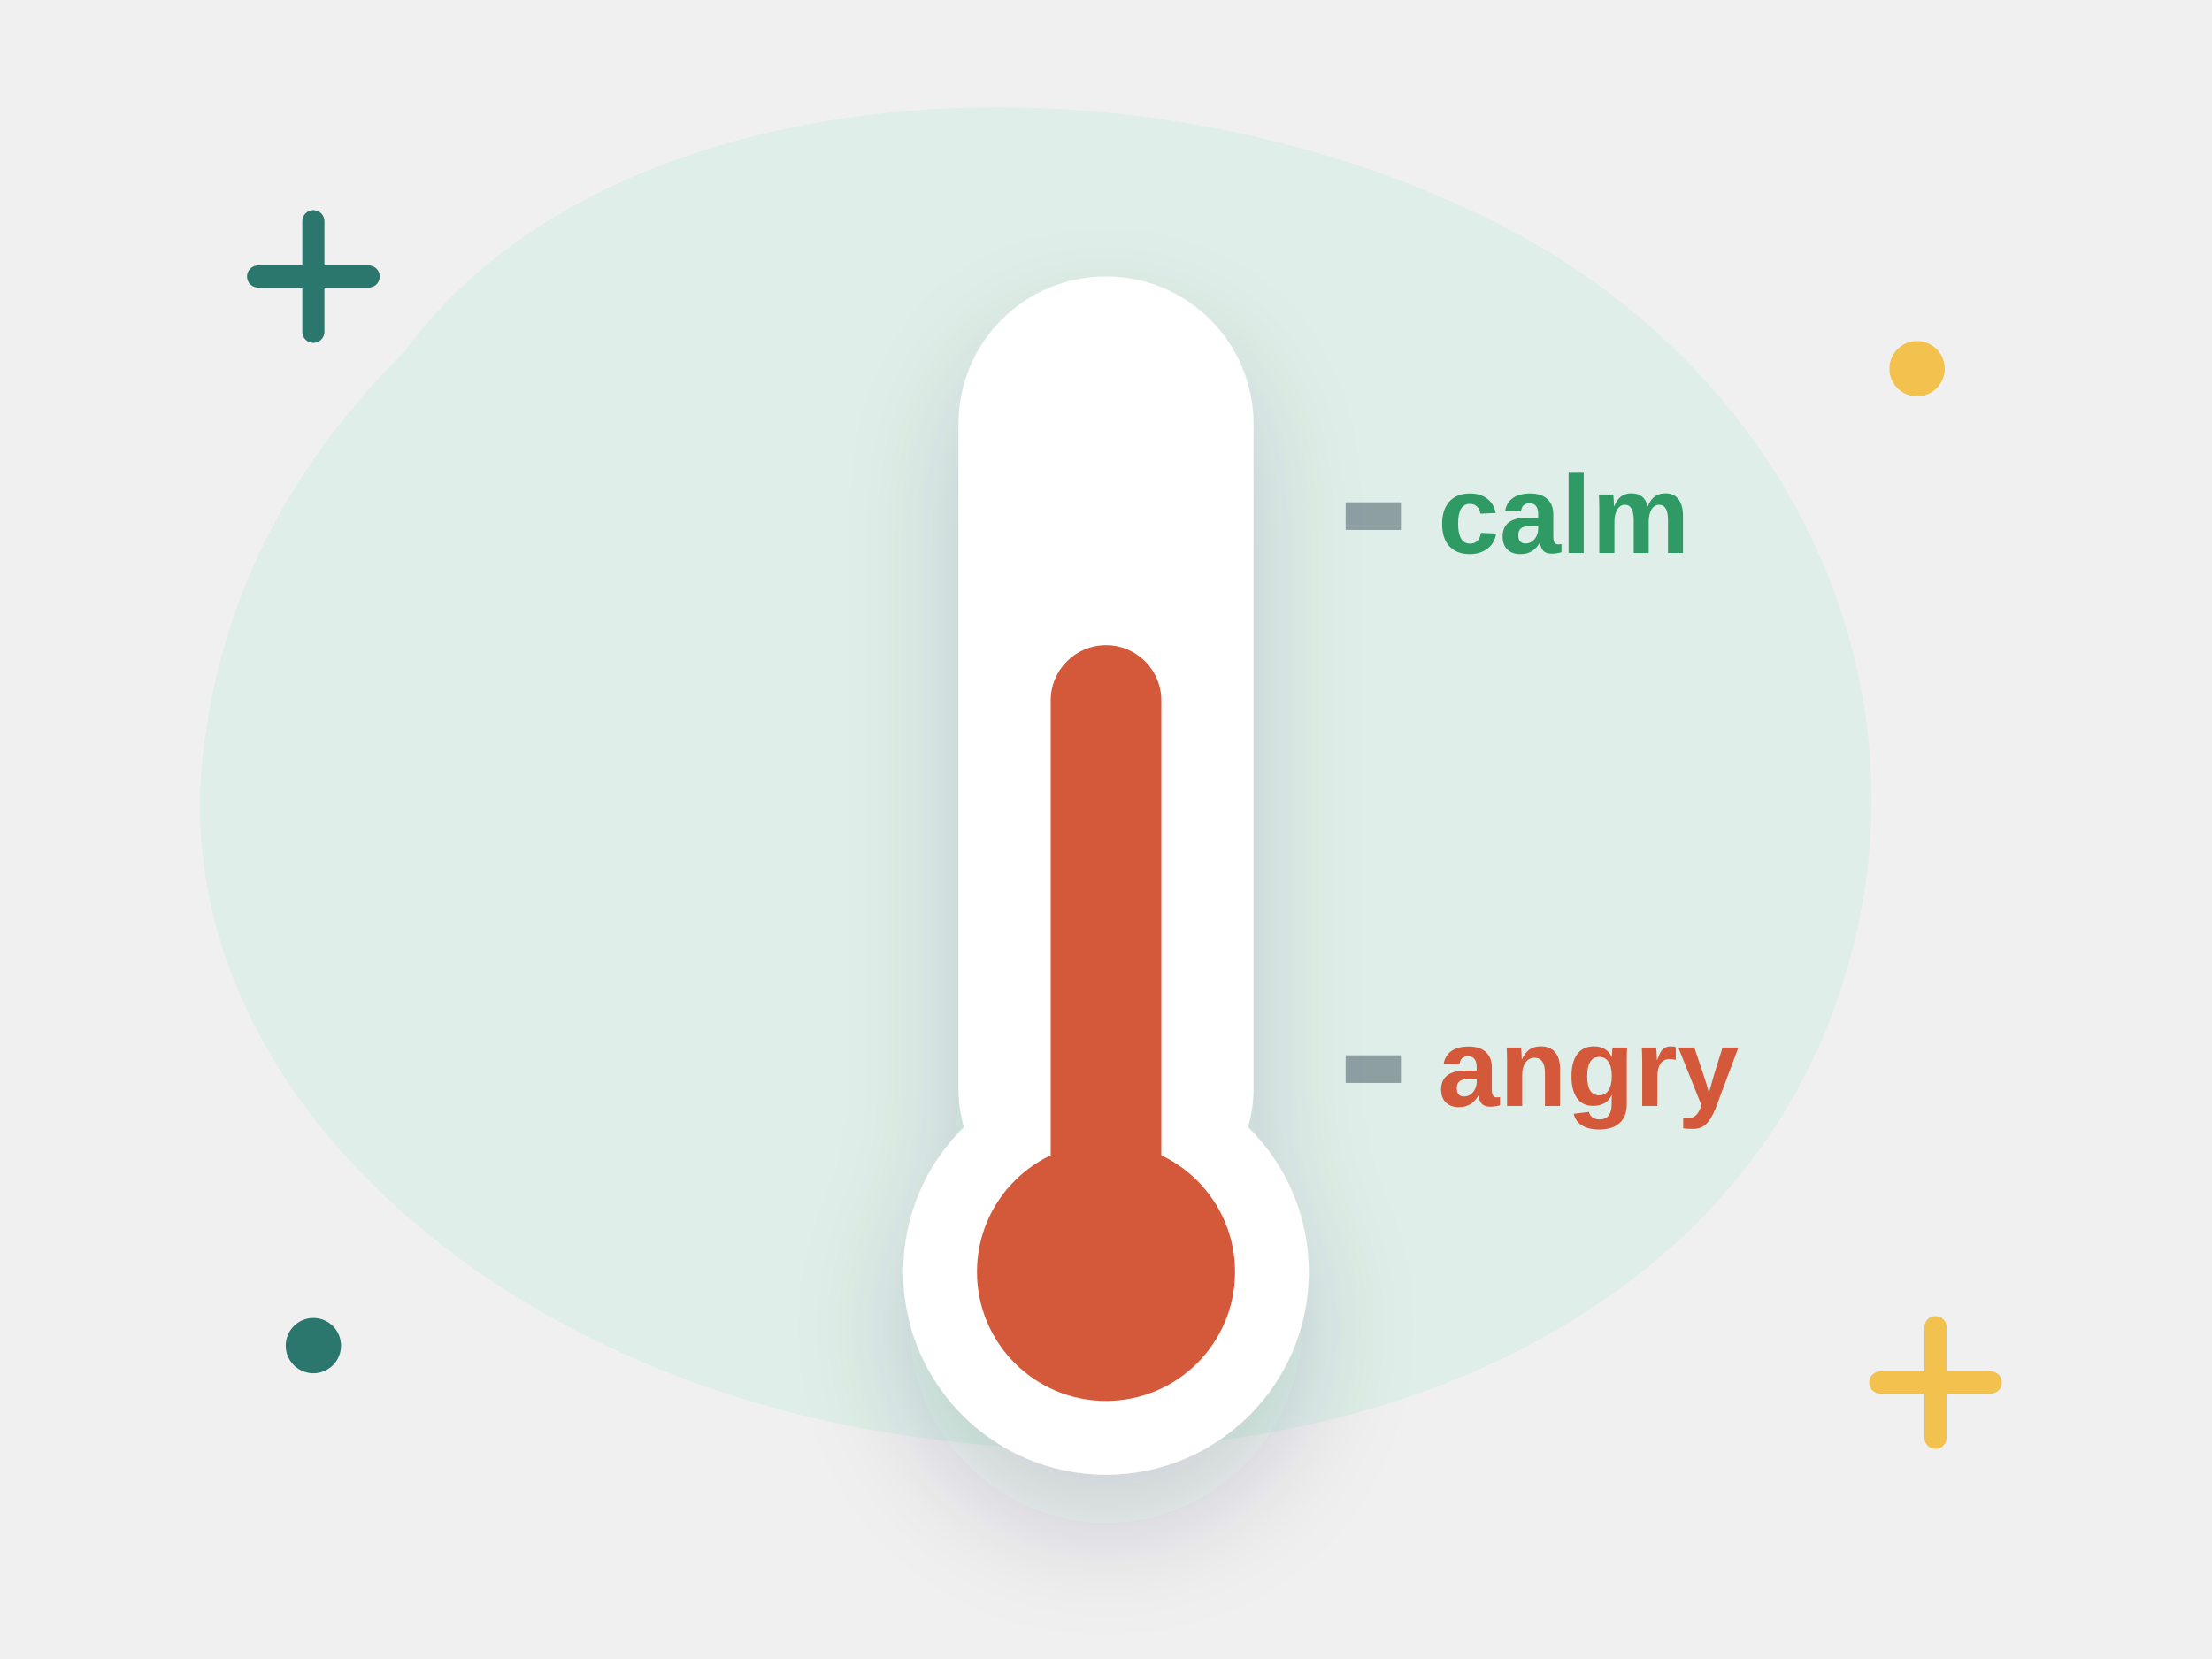
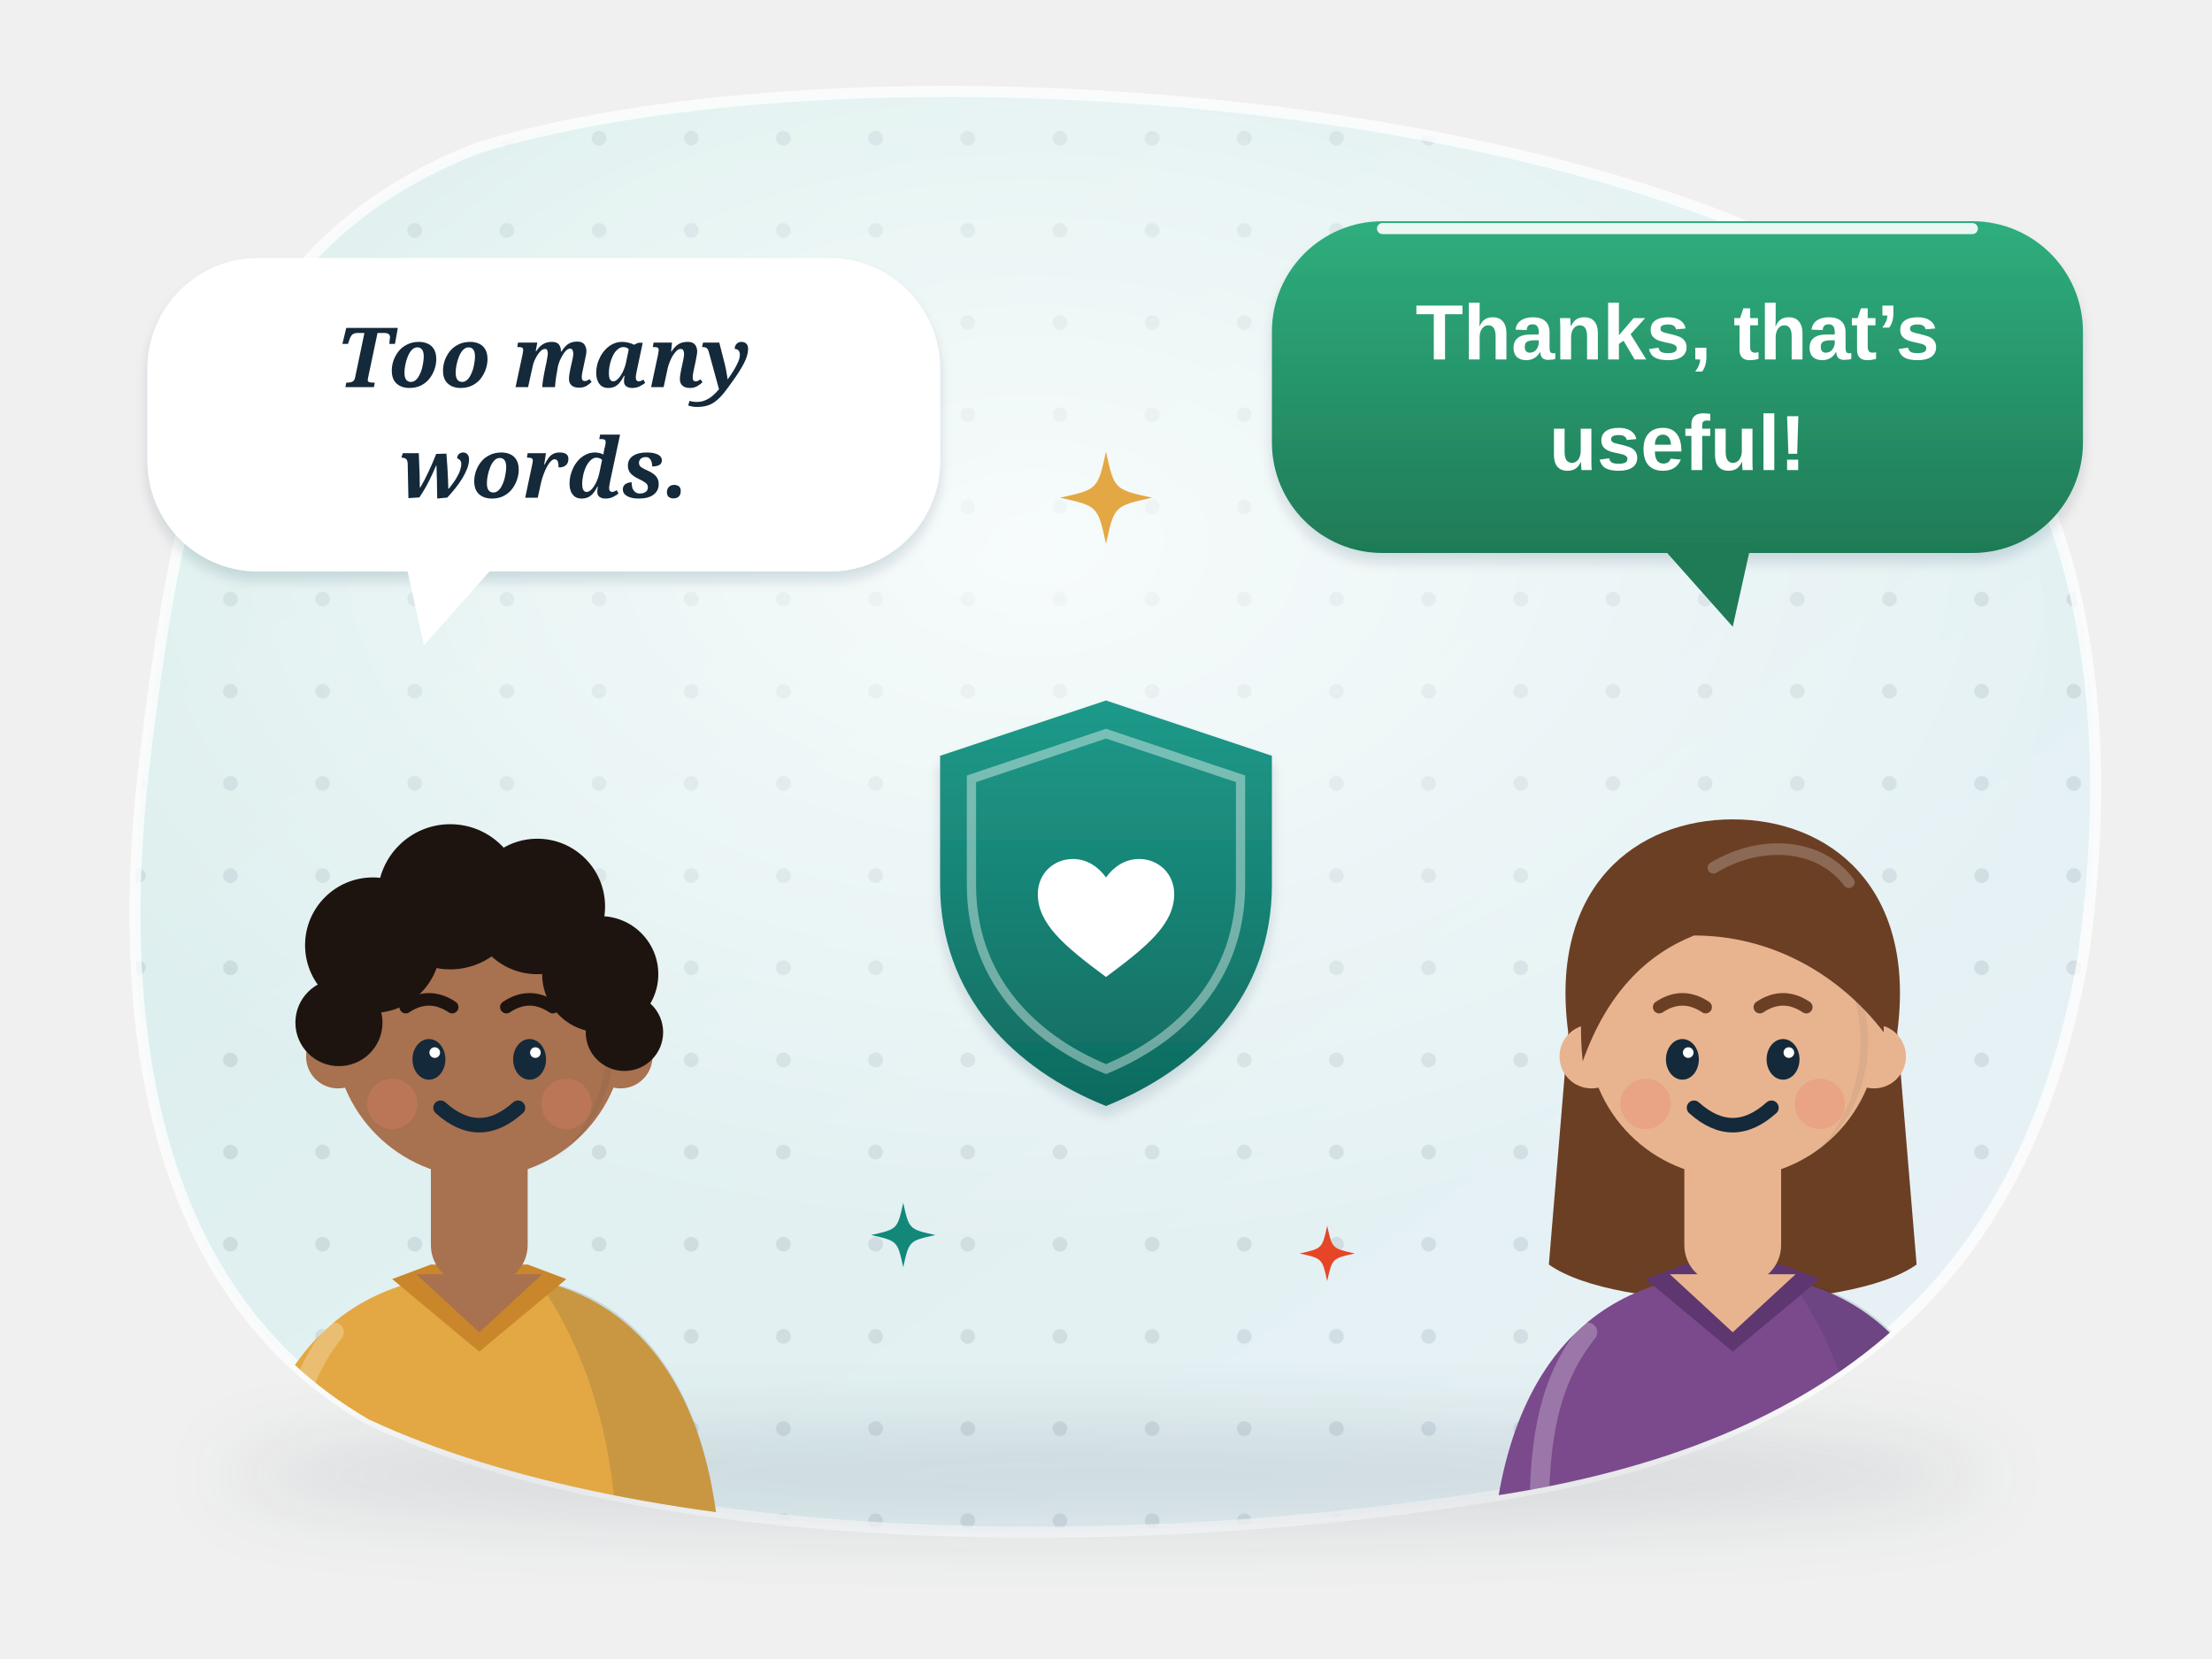
- <svg xmlns="http://www.w3.org/2000/svg" viewBox="0 0 240 180" fill="none" role="img" aria-label="Staying calm">
-   <style>.fl{animation:fl 5s ease-in-out infinite;transform-box:fill-box;transform-origin:center}.f2{animation-delay:-1.7s}.f3{animation-delay:-3.3s}
- .tw{animation:tw 2.8s ease-in-out infinite;transform-box:fill-box;transform-origin:center}.t2{animation-delay:-1.4s}
- .sp{animation:sp 9s linear infinite;transform-box:fill-box;transform-origin:center}.pu{animation:pu 2.2s ease-in-out infinite;transform-box:fill-box;transform-origin:center}
- .dr{stroke-dasharray:6 8;animation:dr 1.6s linear infinite}.bl{animation:bl 4s infinite;transform-box:fill-box;transform-origin:center}
- .sw{animation:sw 3s ease-in-out infinite;transform-box:fill-box;transform-origin:top center}
- @keyframes fl{0%,100%{transform:translateY(0)}50%{transform:translateY(-6px)}}@keyframes tw{0%,100%{opacity:.3;transform:scale(.7)}50%{opacity:1;transform:scale(1.05)}}
- @keyframes sp{to{transform:rotate(360deg)}}@keyframes pu{0%,100%{transform:scale(1)}15%{transform:scale(1.12)}30%{transform:scale(1)}}
- @keyframes dr{to{stroke-dashoffset:-28}}@keyframes bl{0%,92%,100%{transform:scaleY(1)}95%{transform:scaleY(.1)}}@keyframes sw{50%{transform:rotate(6deg)}}
- @media (prefers-reduced-motion:reduce){*{animation:none!important}}</style>
+ <svg xmlns="http://www.w3.org/2000/svg" viewBox="0 0 240 180" fill="none" role="img" aria-label="A classmate tells Lena her slides had too many words; Lena stays calm behind a soft shield with a heart and replies: Thanks, that’s useful">
+   <style>
+ .w13b9-tw{animation:w13b9-tw 3.2s ease-in-out infinite;transform-box:fill-box;transform-origin:center}@keyframes w13b9-tw{0%,100%{opacity:.4;transform:scale(.6)}50%{opacity:1;transform:scale(1)}}.w13b9-fl{animation:w13b9-fl 6s ease-in-out infinite}@keyframes w13b9-fl{50%{transform:translateY(-3px)}}.w13b9-bl{animation:w13b9-bl 5s infinite;transform-box:fill-box;transform-origin:center}@keyframes w13b9-bl{0%,94%,100%{transform:scaleY(1)}97%{transform:scaleY(.1)}}
+ 
+ .w13b9-pulse{animation:w13b9-pulse 3s ease-in-out infinite;transform-box:fill-box;transform-origin:center}@keyframes w13b9-pulse{50%{transform:scale(1.07)}}
+ @media (prefers-reduced-motion: reduce) { * { animation: none !important; } }
+ </style>
  <defs>
-     <filter id="s" x="-30%" y="-30%" width="160%" height="170%">
-       <feDropShadow dx="0" dy="6" stdDeviation="6" flood-color="#14293a" flood-opacity=".16" />
+     <linearGradient id="w13b9-bg" x1="0" y1="0" x2="1" y2="1">
+       <stop offset="0" stop-color="#d9eeeb" />
+       <stop offset="1" stop-color="#e9f2f7" />
+     </linearGradient>
+     <pattern id="w13b9-dots" width="10" height="10" patternUnits="userSpaceOnUse">
+       <circle cx="5" cy="5" r=".8" fill="#14293a" fill-opacity=".09" />
+     </pattern>
+     <clipPath id="w13b9-clip">
+       <path d="M52 16C92 4 170 10 204 32c22 14 26 44 22 72-6 34-26 52-62 58-42 7-94 6-124-8C16 140 12 110 16 80c4-32 10-54 36-64z" />
+     </clipPath>
+     <radialGradient id="w13b9-glow" cx=".5" cy=".42" r=".55">
+       <stop offset="0" stop-color="#fff" stop-opacity=".75" />
+       <stop offset="1" stop-color="#fff" stop-opacity="0" />
+     </radialGradient>
+     <filter id="w13b9-sh" x="-25%" y="-25%" width="150%" height="170%">
+       <feDropShadow dx="0" dy="4" stdDeviation="4" flood-color="#14293a" flood-opacity=".16" />
+       <feDropShadow dx="0" dy="1" stdDeviation=".6" flood-color="#14293a" flood-opacity=".14" />
    </filter>
+     <filter id="w13b9-sh2" x="-30%" y="-30%" width="160%" height="180%">
+       <feDropShadow dx="0" dy="2" stdDeviation="2" flood-color="#14293a" flood-opacity=".16" />
+       <feDropShadow dx="0" dy=".6" stdDeviation=".4" flood-color="#14293a" flood-opacity=".12" />
+     </filter>
+     <filter id="w13b9-blur" x="-20%" y="-50%" width="140%" height="200%">
+       <feGaussianBlur stdDeviation="4" />
+     </filter>
+     <linearGradient id="w13b9-shine" x1="0" y1="0" x2="0" y2="1">
+       <stop offset="0" stop-color="#fff" stop-opacity=".6" />
+       <stop offset="1" stop-color="#fff" stop-opacity="0" />
+     </linearGradient>
+     <linearGradient id="w13b9-paper" x1="0" y1="0" x2="0" y2="1">
+       <stop offset="0" stop-color="#ffffff" />
+       <stop offset="1" stop-color="#f6efe1" />
+     </linearGradient>
+     <linearGradient id="w13b9-rp" x1="0" y1="0" x2="0" y2="1">
+       <stop offset="0" stop-color="#2fae7e" />
+       <stop offset="1" stop-color="#1f7a56" />
+     </linearGradient>
+     <linearGradient id="w13b9-sd" x1="0" y1="0" x2="0" y2="1">
+       <stop offset="0" stop-color="#1f9a8a" />
+       <stop offset="1" stop-color="#0f6a5f" />
+     </linearGradient>
  </defs>
-   <path d="M44 38c22-30 78-34 118-14 34 17 50 54 36 88-14 34-56 50-98 44C54 150 18 118 22 82c2-18 10-32 22-44z" fill="#dfeee8" />
-   <path class="tw" d="M28 30h12m-6-6v12" stroke="#2b776e" stroke-width="2.4" stroke-linecap="round" />
-   <path class="tw t2" d="M204 150h12m-6-6v12" stroke="#f2c14e" stroke-width="2.4" stroke-linecap="round" />
-   <circle class="tw t2" cx="208" cy="40" r="3" fill="#f2c14e" />
-   <circle class="tw" cx="34" cy="146" r="3" fill="#2b776e" />
-   <g filter="url(#s)">
-     <rect x="104" y="30" width="32" height="104" rx="16" fill="#fff" />
-     <circle cx="120" cy="138" r="22" fill="#fff" />
+   <path d="M52 16C92 4 170 10 204 32c22 14 26 44 22 72-6 34-26 52-62 58-42 7-94 6-124-8C16 140 12 110 16 80c4-32 10-54 36-64z" fill="url(#w13b9-bg)" />
+   <g clip-path="url(#w13b9-clip)">
+     <rect width="240" height="180" fill="url(#w13b9-dots)" />
+     <ellipse cx="112" cy="70" rx="110" ry="70" fill="url(#w13b9-glow)" />
  </g>
-   <rect class="pu" x="114" y="70" width="12" height="62" rx="6" fill="#d4583a" />
-   <circle cx="120" cy="138" r="14" fill="#d4583a" />
-   <text x="156" y="60" font-family="'Manrope', 'Helvetica Neue', Arial, sans-serif" font-weight="800" font-size="12" fill="#2f9a63" text-anchor="start">calm</text>
-   <text x="156" y="120" font-family="'Manrope', 'Helvetica Neue', Arial, sans-serif" font-weight="800" font-size="12" fill="#d4583a" text-anchor="start">angry</text>
-   <path d="M146 56h6M146 116h6" stroke="#14293a" stroke-opacity=".4" stroke-width="3" />
+   <path d="M52 16C92 4 170 10 204 32c22 14 26 44 22 72-6 34-26 52-62 58-42 7-94 6-124-8C16 140 12 110 16 80c4-32 10-54 36-64z" fill="none" stroke="#fff" stroke-opacity=".75" stroke-width="1.2" />
+   <ellipse cx="120" cy="160" rx="96" ry="6" fill="#14293a" opacity=".11" filter="url(#w13b9-blur)" />
+   <g clip-path="url(#w13b9-clip)">
+     <g transform="translate(52 112) scale(1.05)">
+       <path d="M-25 58C-25 37-16 25 0 25C16 25 25 37 25 58z" fill="#e3a843" />
+       <path d="M6 25.6C17 27.5 25 38 25 58H14C15 46 12 34 6 25.6z" fill="#14293a" opacity=".13" />
+       <path d="M-15 31C-19 36-20 42-20 50" stroke="#fff" stroke-opacity=".25" stroke-width="2" stroke-linecap="round" fill="none" />
+       <path d="M-9 25.5L0 33L9 25.5L5 24H-5z" fill="#c9862a" />
+       <rect x="-5" y="9" width="10" height="17" rx="4" fill="#a8714f" />
+       <path d="M-6.5 25L0 31L6.5 25z" fill="#a8714f" />
+       <circle cx="-14.6" cy="2.5" r="3.3" fill="#a8714f" />
+       <circle cx="14.6" cy="2.5" r="3.3" fill="#a8714f" />
+       <circle r="15" fill="#a8714f" />
+       <path d="M8 -11A15 15 0 0 1 8 13A13 15 0 0 0 8 -11z" fill="#14293a" opacity=".06" />
+       <g fill="#1d1410">
+         <circle cx="-11" cy="-9" r="7" />
+         <circle cx="-3" cy="-14" r="7.5" />
+         <circle cx="6" cy="-13" r="7" />
+         <circle cx="12.5" cy="-6" r="6" />
+         <circle cx="-14.5" cy="-1" r="4.5" />
+         <circle cx="15" cy="0" r="4" />
+       </g>
+       <g class="w13b9-bl">
+         <ellipse cx="-5.2" cy="2.8" rx="1.7" ry="2.1" fill="#14293a" />
+         <ellipse cx="5.2" cy="2.8" rx="1.7" ry="2.1" fill="#14293a" />
+       </g>
+       <circle cx="-4.6" cy="2.1" r=".55" fill="#fff" />
+       <circle cx="5.8" cy="2.1" r=".55" fill="#fff" />
+       <path d="M-7.6-2.6q2.4-1.6 4.8 0M2.8-2.6q2.4-1.6 4.8 0" stroke="#1d1410" stroke-width="1.3" stroke-linecap="round" fill="none" />
+       <circle cx="-9" cy="7.4" r="2.6" fill="#e8806b" opacity=".3" />
+       <circle cx="9" cy="7.4" r="2.6" fill="#e8806b" opacity=".3" />
+       <path d="M-4 7.8q4 3.6 8 0" stroke="#14293a" stroke-width="1.5" stroke-linecap="round" fill="none" />
+     </g>
+     <g transform="translate(188 112) scale(1.05)">
+       <path d="M-17 0C-19-15-10-22 0-22C10-22 19-15 17 0L19 24C12 29-12 29-19 24z" fill="#6b3f24" />
+       <path d="M-25 58C-25 37-16 25 0 25C16 25 25 37 25 58z" fill="#7a4a8c" />
+       <path d="M6 25.6C17 27.5 25 38 25 58H14C15 46 12 34 6 25.6z" fill="#14293a" opacity=".13" />
+       <path d="M-15 31C-19 36-20 42-20 50" stroke="#fff" stroke-opacity=".25" stroke-width="2" stroke-linecap="round" fill="none" />
+       <path d="M-9 25.5L0 33L9 25.5L5 24H-5z" fill="#5e3670" />
+       <rect x="-5" y="9" width="10" height="17" rx="4" fill="#e8b48f" />
+       <path d="M-6.5 25L0 31L6.5 25z" fill="#e8b48f" />
+       <circle cx="-14.6" cy="2.5" r="3.3" fill="#e8b48f" />
+       <circle cx="14.6" cy="2.5" r="3.3" fill="#e8b48f" />
+       <circle r="15" fill="#e8b48f" />
+       <path d="M8 -11A15 15 0 0 1 8 13A13 15 0 0 0 8 -11z" fill="#14293a" opacity=".06" />
+       <path d="M-15.5 3C-17-11-9-19 1-19C10-19 16-12 15.6 0C11-6 4-10-4-10C-9-8-13-4-15.5 3z" fill="#6b3f24" />
+       <path d="M-2-17C3-20 9-19.5 12-15.5" stroke="#fff" stroke-width="1.2" stroke-linecap="round" opacity=".22" fill="none" />
+       <g class="w13b9-bl">
+         <ellipse cx="-5.2" cy="2.8" rx="1.7" ry="2.1" fill="#14293a" />
+         <ellipse cx="5.2" cy="2.8" rx="1.7" ry="2.1" fill="#14293a" />
+       </g>
+       <circle cx="-4.6" cy="2.1" r=".55" fill="#fff" />
+       <circle cx="5.8" cy="2.1" r=".55" fill="#fff" />
+       <path d="M-7.6-2.6q2.4-1.6 4.8 0M2.8-2.6q2.4-1.6 4.8 0" stroke="#6b3f24" stroke-width="1.3" stroke-linecap="round" fill="none" />
+       <circle cx="-9" cy="7.4" r="2.6" fill="#e8806b" opacity=".3" />
+       <circle cx="9" cy="7.4" r="2.6" fill="#e8806b" opacity=".3" />
+       <path d="M-4 7.8q4 3.6 8 0" stroke="#14293a" stroke-width="1.5" stroke-linecap="round" fill="none" />
+     </g>
+   </g>
+   <g class="w13b9-fl">
+     <g filter="url(#w13b9-sh)">
+       <rect x="16" y="28" width="86" height="34" rx="12" fill="#fff" />
+     </g>
+     <path d="M28 28.8h62" stroke="#fff" stroke-width="1.2" stroke-linecap="round" opacity=".9" />
+     <path d="M44 61l2 9 8-9z" fill="#fff" />
+     <text x="59" y="42" font-family="Georgia, serif" font-size="9" font-weight="700" fill="#14293a" text-anchor="middle" font-style="italic">Too many</text>
+     <text x="59" y="54" font-family="Georgia, serif" font-size="9" font-weight="700" fill="#14293a" text-anchor="middle" font-style="italic">words.</text>
+   </g>
+   <g class="w13b9-fl" style="animation-delay:-3s">
+     <g filter="url(#w13b9-sh)">
+       <rect x="138" y="24" width="88" height="36" rx="12" fill="url(#w13b9-rp)" />
+     </g>
+     <path d="M150 24.8h64" stroke="#fff" stroke-width="1.2" stroke-linecap="round" opacity=".9" />
+     <path d="M190 59l-2 9-8-9z" fill="#1f7a56" />
+     <text x="182" y="39" font-family="'Helvetica Neue', Arial, sans-serif" font-size="8.5" font-weight="700" fill="#fff" text-anchor="middle">Thanks, that’s</text>
+     <text x="182" y="51" font-family="'Helvetica Neue', Arial, sans-serif" font-size="8.5" font-weight="700" fill="#fff" text-anchor="middle">useful!</text>
+   </g>
+   <g class="w13b9-pulse">
+     <g filter="url(#w13b9-sh)">
+       <path d="M120 76l18 6v14c0 12-8 20-18 24-10-4-18-12-18-24V82z" fill="url(#w13b9-sd)" />
+     </g>
+     <path d="M120 79.6l14.6 4.9v11.5c0 10-6.4 16.6-14.6 20-8.2-3.4-14.6-10-14.6-20V84.5z" fill="none" stroke="#fff" stroke-opacity=".4" stroke-width="1" />
+     <path d="M120 106c-4.6-3.4-7.4-5.8-7.4-9 0-2.2 1.7-3.8 3.8-3.8 1.6 0 2.8.9 3.6 2 .8-1.1 2-2 3.6-2 2.1 0 3.8 1.6 3.8 3.8 0 3.2-2.8 5.6-7.4 9z" fill="#fff" />
+   </g>
+   <path class="w13b9-tw" d="M120 49C120.9 53.1 120.9 53.1 125 54C120.9 54.9 120.9 54.9 120 59C119.1 54.9 119.1 54.9 115 54C119.1 53.1 119.1 53.1 120 49z" fill="#e3a843" />
+   <path class="w13b9-tw" style="animation-delay:-1.3s" d="M98 130.5C98.63 133.37 98.63 133.37 101.5 134C98.63 134.63 98.63 134.63 98 137.5C97.37 134.63 97.37 134.63 94.5 134C97.37 133.37 97.37 133.37 98 130.5z" fill="#13887a" />
+   <path class="w13b9-tw" style="animation-delay:-2.2s" d="M144 133C144.54 135.46 144.54 135.46 147 136C144.54 136.54 144.54 136.54 144 139C143.46 136.54 143.46 136.54 141 136C143.46 135.46 143.46 135.46 144 133z" fill="#e64626" />
</svg>
